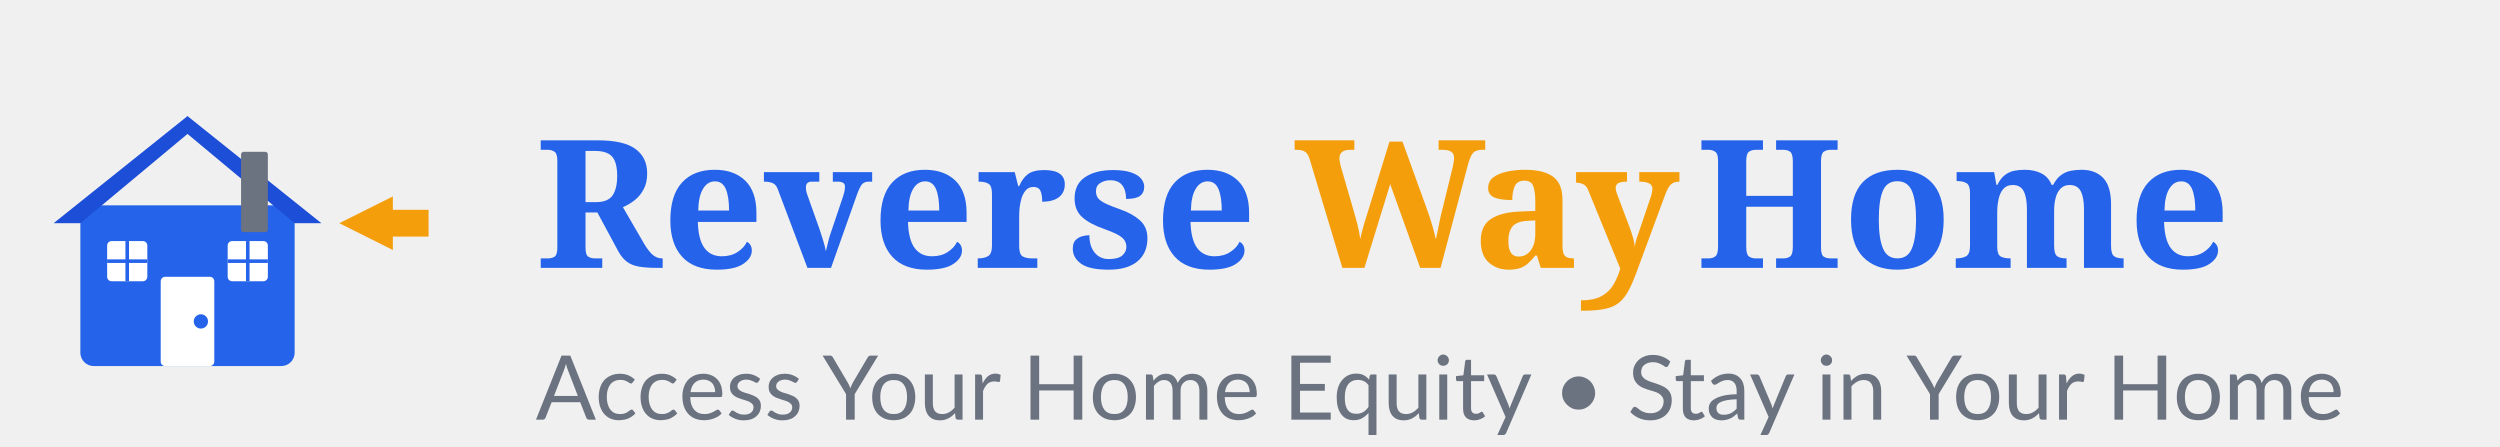
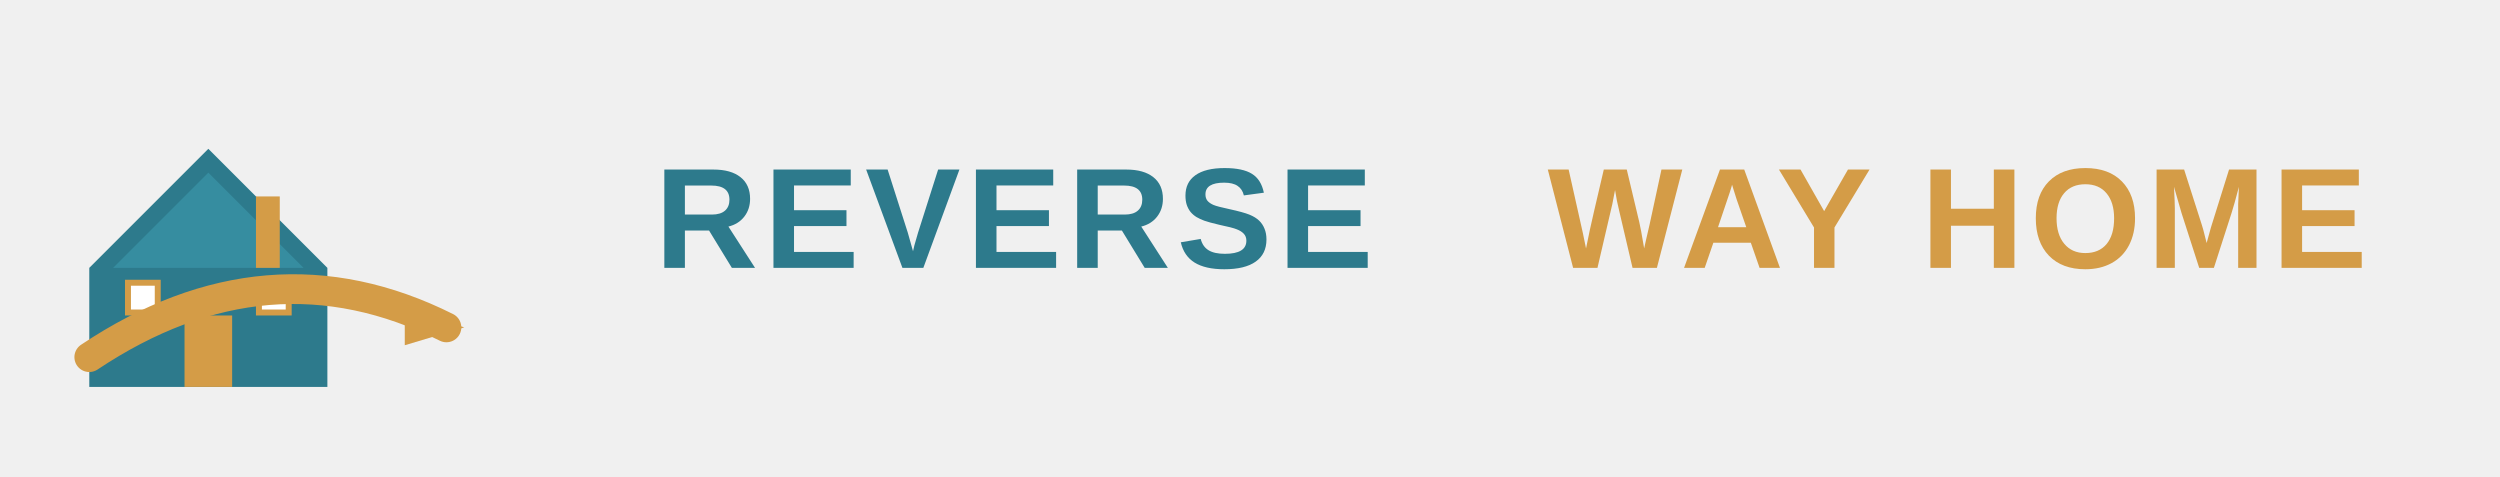
- <svg xmlns="http://www.w3.org/2000/svg" width="280" height="50" viewBox="0 0 280 50" fill="none">
-   <g transform="translate(5, 5)">
-     <rect x="4" y="18" width="24" height="18" fill="#2563eb" rx="1.5" />
-     <path d="M1 20 L16 8 L31 20 L28 20 L16 10 L4 20 Z" fill="#1d4ed8" />
-     <rect x="13" y="26" width="6" height="10" fill="#ffffff" rx="0.5" />
-     <circle cx="17.5" cy="31" r="0.8" fill="#2563eb" />
-     <rect x="7" y="22" width="4.5" height="4.5" fill="#ffffff" rx="0.5" />
-     <rect x="20.5" y="22" width="4.5" height="4.5" fill="#ffffff" rx="0.5" />
-     <line x1="9.25" y1="22" x2="9.25" y2="26.5" stroke="#2563eb" stroke-width="0.4" />
-     <line x1="7" y1="24.25" x2="11.5" y2="24.25" stroke="#2563eb" stroke-width="0.4" />
-     <line x1="22.75" y1="22" x2="22.75" y2="26.5" stroke="#2563eb" stroke-width="0.4" />
-     <line x1="20.5" y1="24.25" x2="25" y2="24.25" stroke="#2563eb" stroke-width="0.4" />
-     <rect x="22" y="12" width="3" height="9" fill="#6b7280" rx="0.3" />
+ <svg xmlns="http://www.w3.org/2000/svg" width="420" height="80" viewBox="0 0 420 80" fill="none">
+   <g transform="translate(15, 15)">
+     <path d="M0 30 L20 10 L40 30 L40 50 L0 50 Z" fill="#2D7A8C" />
+     <path d="M4 30 L20 14 L36 30 Z" fill="#368DA0" />
+     <rect x="28" y="18" width="4" height="12" fill="#D49C47" />
+     <rect x="16" y="38" width="8" height="12" fill="#D49C47" />
+     <rect x="6" y="32" width="6" height="6" fill="#D49C47" />
+     <rect x="28" y="32" width="6" height="6" fill="#D49C47" />
+     <rect x="7" y="33" width="4" height="4" fill="white" />
+     <rect x="29" y="33" width="4" height="4" fill="white" />
  </g>
-   <g transform="translate(38, 22)">
-     <path d="M0 3 L6 0 L6 1.5 L10 1.5 L10 4.5 L6 4.5 L6 6 Z" fill="#f59e0b" />
-   </g>
-   <g transform="translate(60, 12)">
-     <text x="0" y="18" font-family="'Lora', serif" font-size="20" font-weight="700" fill="#2563eb">Reverse</text>
-     <text x="85" y="18" font-family="'Lora', serif" font-size="20" font-weight="700" fill="#f59e0b">Way</text>
-     <text x="130" y="18" font-family="'Lora', serif" font-size="20" font-weight="700" fill="#2563eb">Home</text>
-     <text x="0" y="35" font-family="'Lato', sans-serif" font-size="10" fill="#6b7280">Access Your Home Equity • Stay in Your Home</text>
+   <path d="M15 60 Q45 40 75 55" stroke="#D49C47" stroke-width="5" fill="none" stroke-linecap="round" />
+   <path d="M68 52 L78 55 L68 58 Z" fill="#D49C47" />
+   <g transform="translate(110, 25)">
+     <text x="0" y="20" fill="#2D7A8C" font-family="Arial, Helvetica, sans-serif" font-size="24" font-weight="700" letter-spacing="1px">REVERSE</text>
+     <text x="150" y="20" fill="#D49C47" font-family="Arial, Helvetica, sans-serif" font-size="24" font-weight="600" letter-spacing="1px">WAY HOME</text>
  </g>
</svg>
